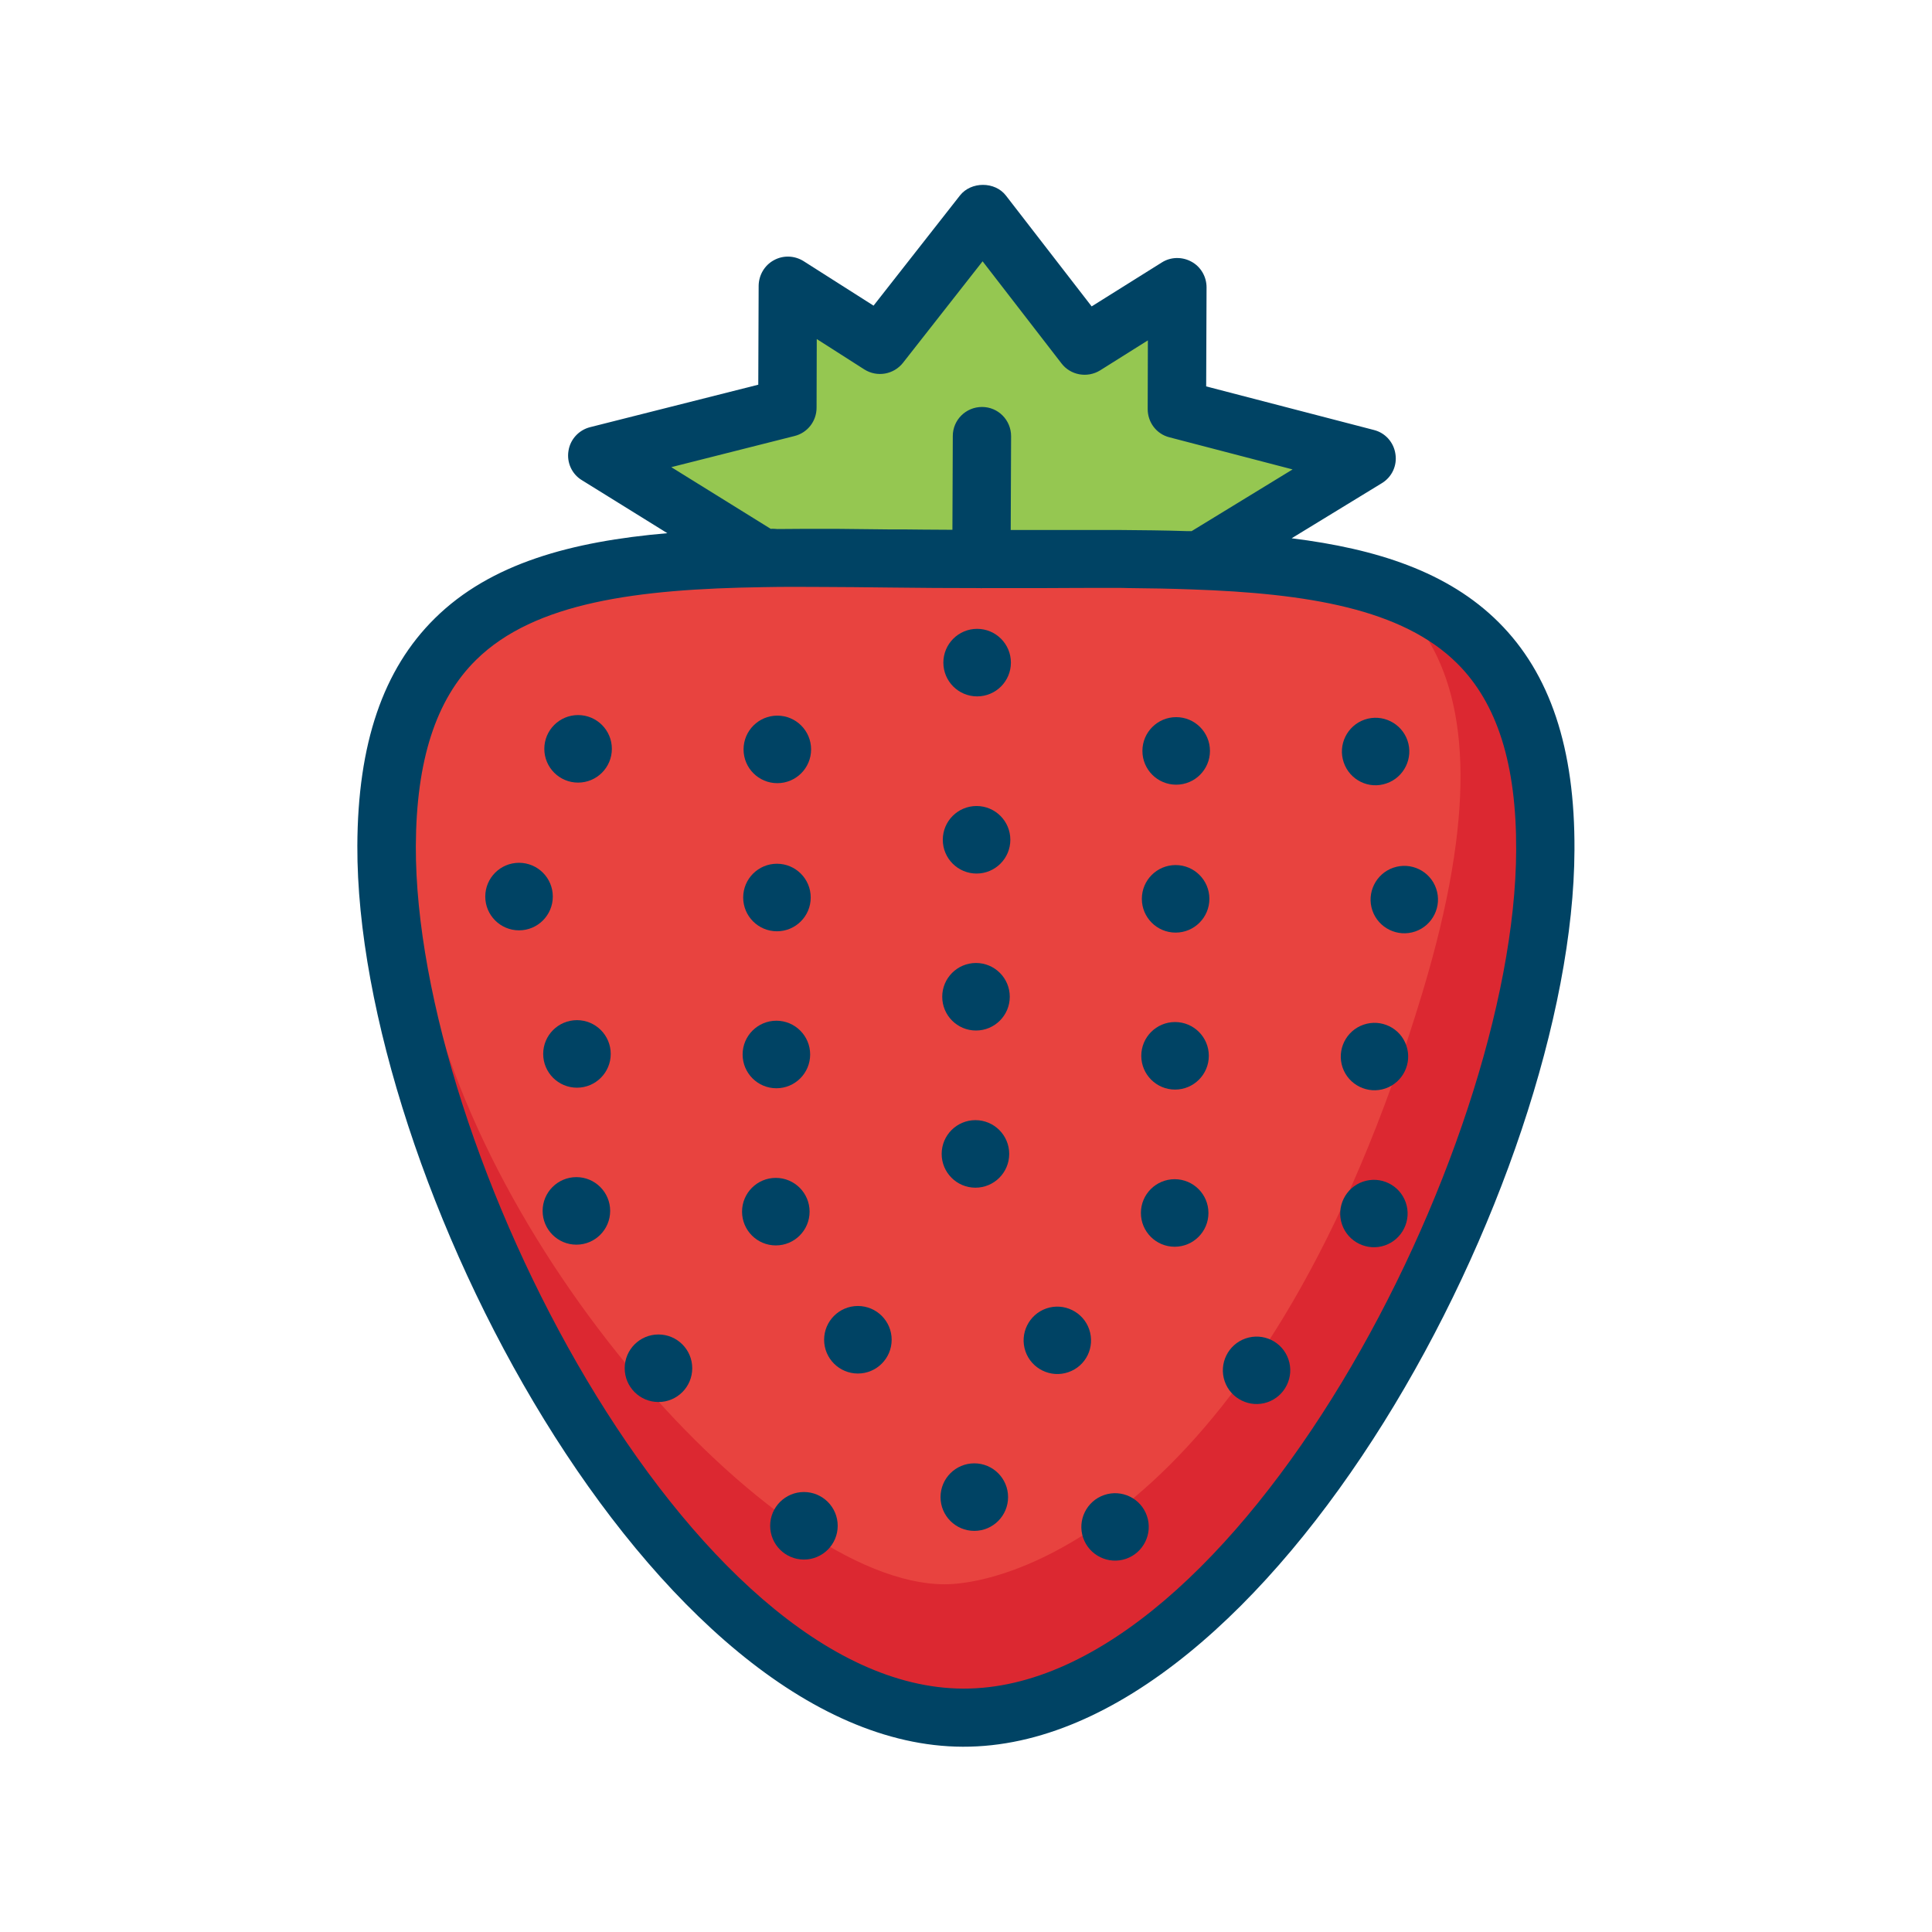
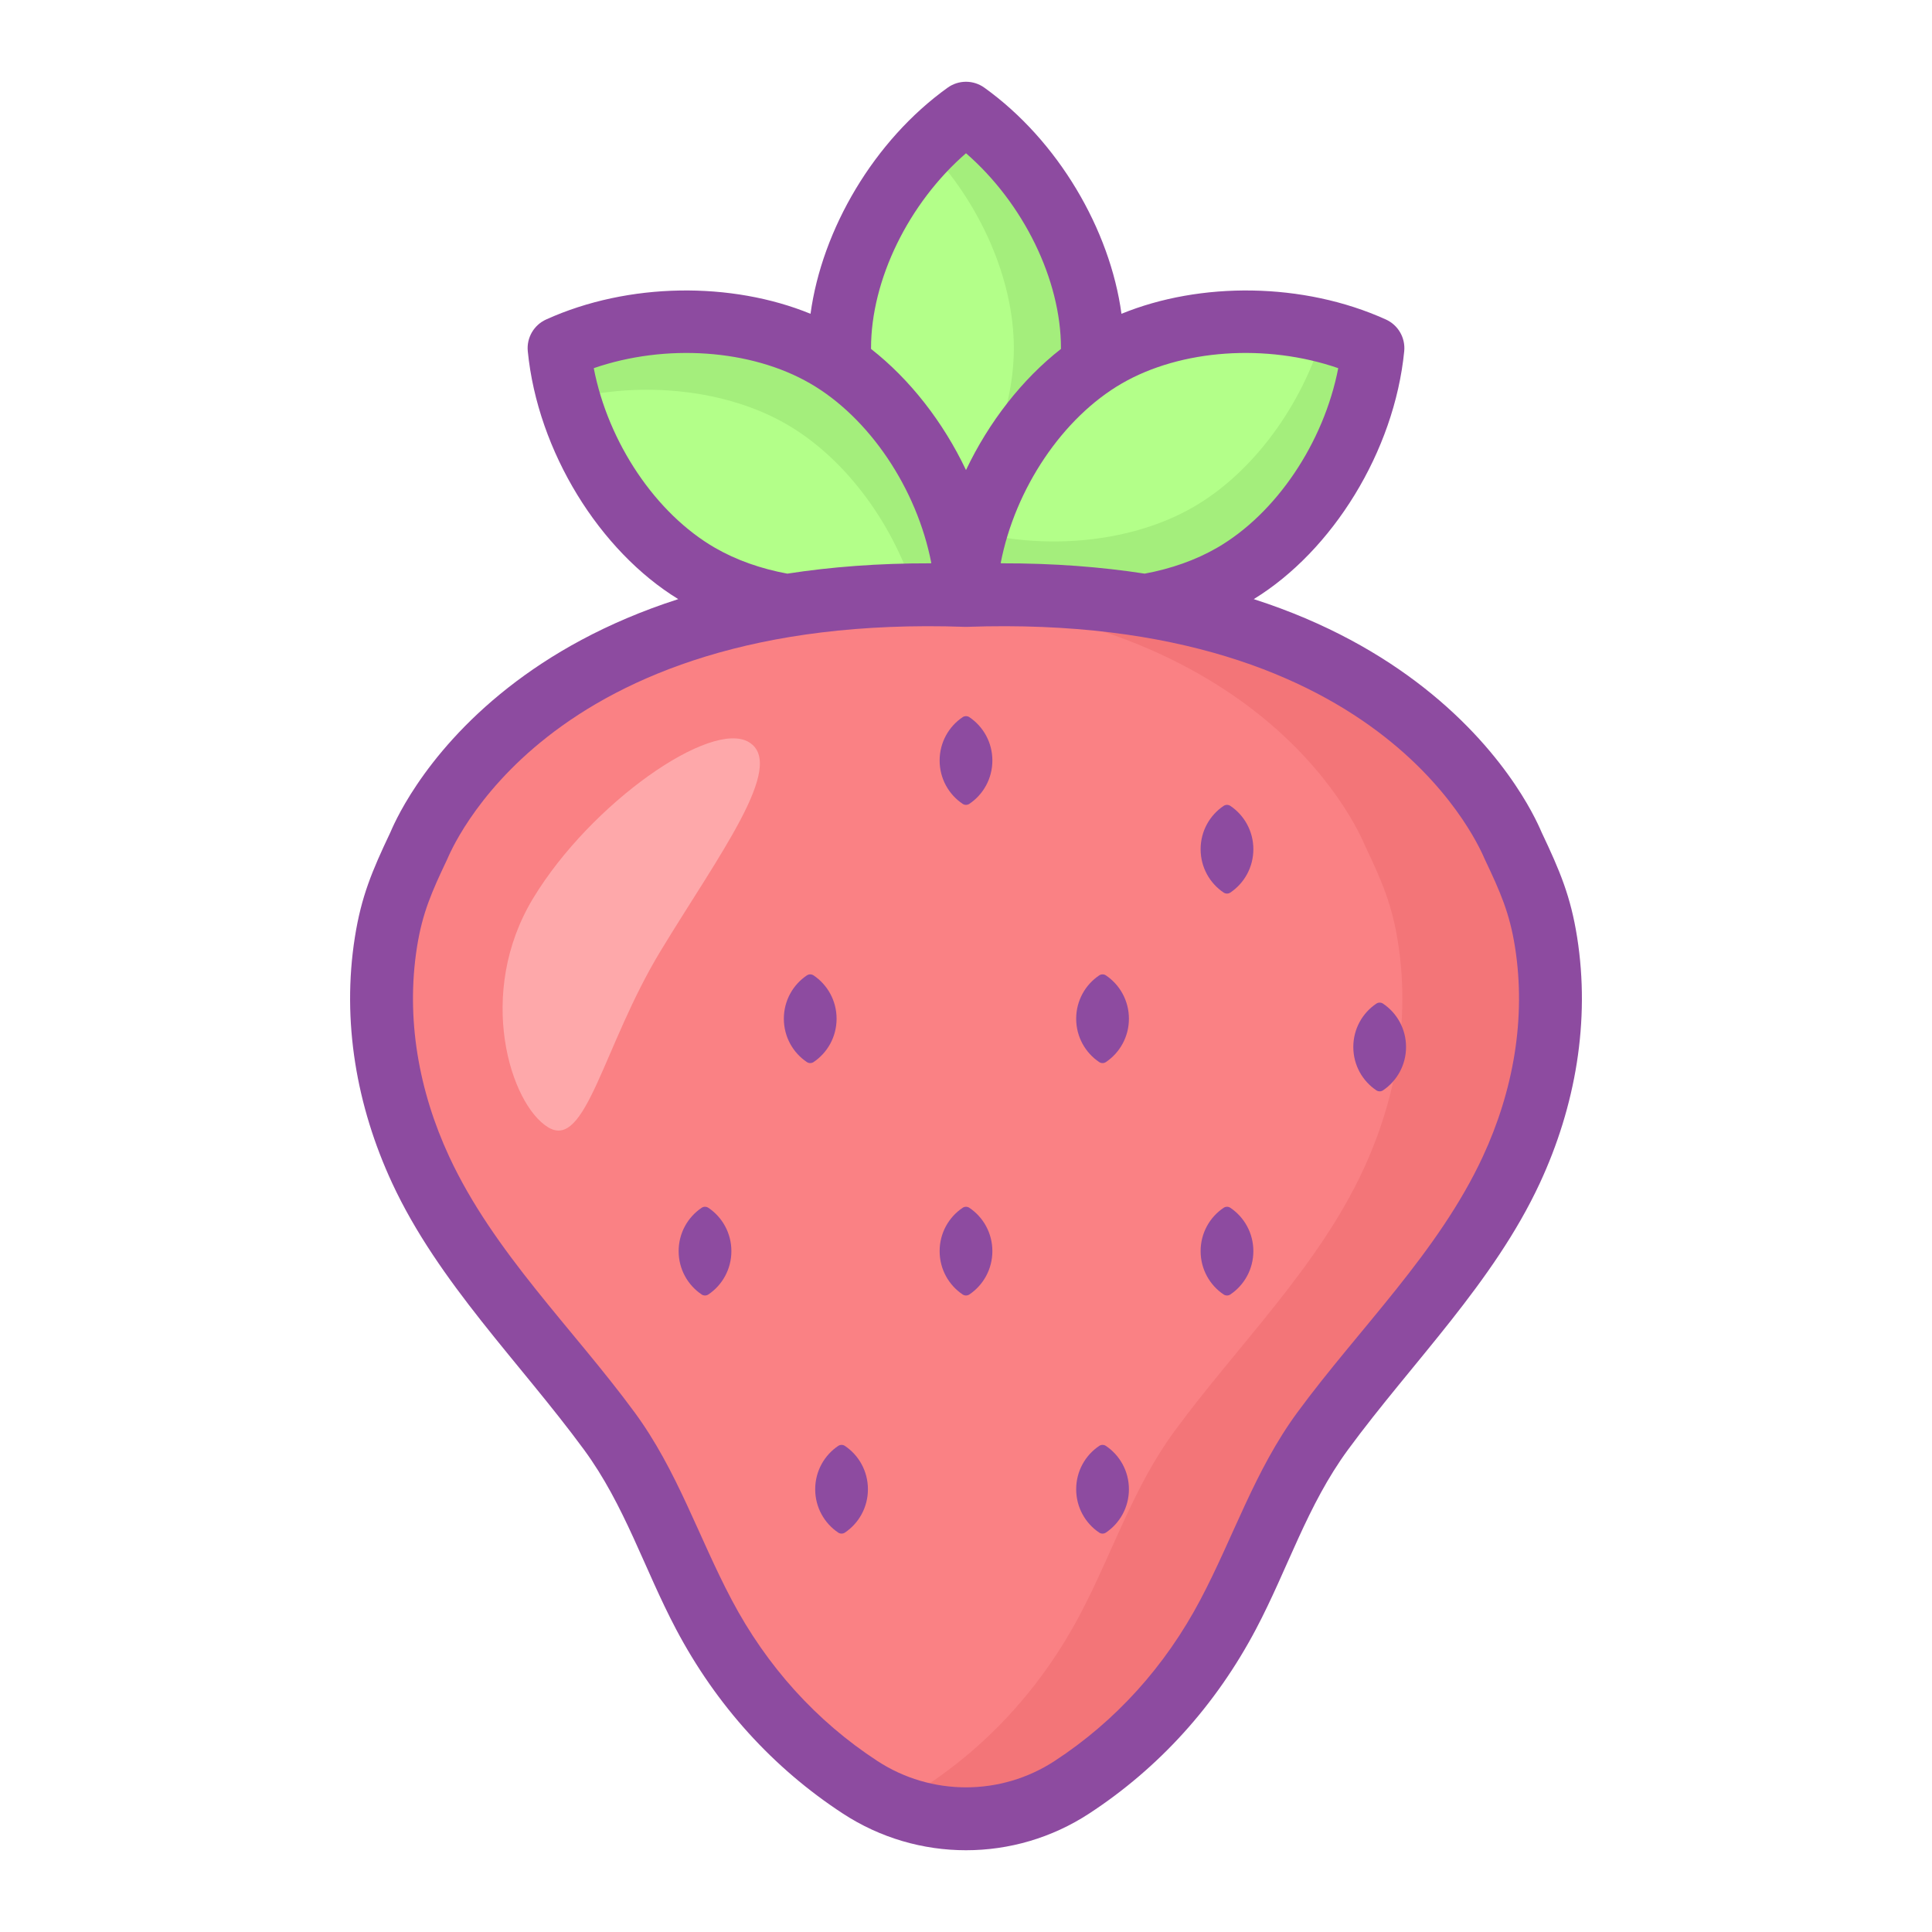
- <svg xmlns="http://www.w3.org/2000/svg" width="800px" height="800px" viewBox="0 0 1024 1024" class="icon" version="1.1">
-   <path d="M397.6 295.1l253.7 0.9 69.4-50.1-96.7-28.5 0.2-59.4-51.6 26.7-51.7-71.2-54.3 67.2-47.7-25.3-6.2 58.8-90.9 25.5z" fill="#95C751" />
-   <path d="M518.1 296.4c163.2 0.6 369.3-29.7 278.8 270.6S560.6 912.2 518.2 912c-100-0.3-277.9-200.3-305.2-371.7-27.1-169.9-2.3-231.9 165.6-238s139.5-5.9 139.5-5.9z" fill="#E8433F" />
-   <path d="M755.8 337.3c22.9 36.2 26.5 94.6-1.8 188.5-82.3 273.2-215 314-253.5 313.9-91-0.3-252.8-182.3-277.7-338.1-7.2-45.4-10.2-82.1-7.2-111.8-13 36.2-10.8 87 0.2 156.1C242.5 713.3 416.3 908.7 514 909c41.4 0.1 183.8-43.7 272.3-337.1 40.8-135.6 19.7-202.2-30.5-234.6z" fill="#DC2831" />
-   <path d="M794.3 329.8c-26.8-26.7-64.6-38.9-109.7-44.5l47.8-29.2c5.3-3.2 8.2-9.3 7.2-15.5-0.9-6.2-5.4-11.2-11.4-12.7l-88.9-23.1 0.2-52.5c0-5.6-3-10.9-8-13.6-4.9-2.7-11-2.6-15.7 0.4l-37.2 23.3-45.4-58.7c-5.8-7.6-18.5-7.6-24.4-0.1L463 162l-37.1-23.6c-4.8-3-10.8-3.2-15.7-0.5-5 2.7-8 7.9-8.1 13.5l-0.2 52.5-89.1 22.5c-6 1.5-10.6 6.5-11.5 12.6-1 6.1 1.8 12.3 7.1 15.5l45.3 28.1c-50.9 4.4-93.7 16-123.2 45.1-27.5 27.1-40.9 66.5-41.1 120.6-0.6 175 157.8 477 320.9 477.5 163.2 0.6 323.6-300.4 324.2-475.3 0.3-53.9-12.9-93.5-40.2-120.7z m-385.8-49.5l-52.7-32.7 65.3-16.5c6.9-1.7 11.7-7.9 11.7-15l0.1-36.4 25.2 16.1c6.8 4.3 15.6 2.7 20.5-3.5l42.2-53.8 41.8 54.1c4.8 6.3 13.7 7.9 20.5 3.7l25.3-15.9-0.1 36.4c0 7.1 4.7 13.3 11.6 15l65.2 17-53.5 32.7H629c-11.8-0.4-23.8-0.5-36.2-0.6H535.7l0.2-49.7c0-8.6-6.9-15.5-15.4-15.5-8.6 0-15.5 6.9-15.5 15.4l-0.2 49.7c-5.2 0-10.3-0.1-15.5-0.1-6-0.1-12-0.1-17.9-0.1-9.4-0.1-18.7-0.2-27.9-0.3h-5.6c-8.8 0-17.4 0-25.9 0.1-1.1-0.1-2.3-0.2-3.5-0.1z m102 614.7c-144.6-0.5-290.6-286.8-290.1-446.5 0.2-45.4 10.6-77.7 31.9-98.7 31.1-30.7 85.9-37.6 152.1-38.6 10.3-0.2 21-0.2 31.8-0.1 5.4 0 11 0.1 16.5 0.1 6.2 0.1 12.2 0.1 18.5 0.2 15.9 0.2 32.2 0.3 48.5 0.3 0.1 0 0.2 0.1 0.4 0.1 0.1 0 0.2-0.1 0.4-0.1h32.9c12.9-0.1 25.5-0.1 37.8-0.1 2.4 0 4.8 0 7.2 0.1 11.4 0.1 22.4 0.3 33.2 0.7 61.2 2.1 111.6 10.2 140.8 39.3 21.2 21.1 31.4 53.5 31.2 98.9-0.5 159.6-148.5 444.9-293.1 444.4z" fill="#004364" />
-   <path d="M306.4 396.9m-17.9 0a17.9 17.9 0 1 0 35.8 0 17.9 17.9 0 1 0-35.8 0Z" fill="#004364" />
-   <path d="M412 397.2m-17.9 0a17.9 17.9 0 1 0 35.8 0 17.9 17.9 0 1 0-35.8 0Z" fill="#004364" />
-   <path d="M517.9 351.2m-17.9 0a17.9 17.9 0 1 0 35.8 0 17.9 17.9 0 1 0-35.8 0Z" fill="#004364" />
-   <path d="M623.4 398m-17.9 0a17.9 17.9 0 1 0 35.8 0 17.9 17.9 0 1 0-35.8 0Z" fill="#004364" />
-   <path d="M734.9 415.2c9.3-3.2 14.3-13.4 11.1-22.7-3.2-9.3-13.4-14.3-22.7-11.1-9.3 3.2-14.3 13.4-11.1 22.7 3.2 9.4 13.4 14.4 22.7 11.1z" fill="#004364" />
-   <path d="M275.1 475.2m-17.9 0a17.9 17.9 0 1 0 35.8 0 17.9 17.9 0 1 0-35.8 0Z" fill="#004364" />
-   <path d="M411.8 475.7m-17.9 0a17.9 17.9 0 1 0 35.8 0 17.9 17.9 0 1 0-35.8 0Z" fill="#004364" />
-   <path d="M517.6 445.1m-17.9 0a17.9 17.9 0 1 0 35.8 0 17.9 17.9 0 1 0-35.8 0Z" fill="#004364" />
-   <path d="M623.1 476.4m-17.9 0a17.9 17.9 0 1 0 35.8 0 17.9 17.9 0 1 0-35.8 0Z" fill="#004364" />
-   <path d="M738.5 459.9c-9.3 3.2-14.3 13.4-11.1 22.7 3.2 9.3 13.4 14.3 22.7 11.1 9.3-3.2 14.3-13.4 11.1-22.7-3.2-9.4-13.4-14.3-22.7-11.1z" fill="#004364" />
-   <path d="M305.8 558.6m-17.9 0a17.9 17.9 0 1 0 35.8 0 17.9 17.9 0 1 0-35.8 0Z" fill="#004364" />
-   <path d="M411.5 558.9m-17.9 0a17.9 17.9 0 1 0 35.8 0 17.9 17.9 0 1 0-35.8 0Z" fill="#004364" />
-   <path d="M517.3 528.3m-17.9 0a17.9 17.9 0 1 0 35.8 0 17.9 17.9 0 1 0-35.8 0Z" fill="#004364" />
-   <path d="M622.8 559.6m-17.9 0a17.9 17.9 0 1 0 35.8 0 17.9 17.9 0 1 0-35.8 0Z" fill="#004364" />
-   <path d="M722.7 543.1c-9.3 3.2-14.3 13.4-11.1 22.7 3.2 9.3 13.4 14.3 22.7 11.1 9.3-3.2 14.3-13.4 11.1-22.7-3.2-9.4-13.4-14.3-22.7-11.1z" fill="#004364" />
-   <path d="M305.5 641.8m-17.9 0a17.9 17.9 0 1 0 35.8 0 17.9 17.9 0 1 0-35.8 0Z" fill="#004364" />
-   <path d="M411.2 642.2m-17.9 0a17.9 17.9 0 1 0 35.8 0 17.9 17.9 0 1 0-35.8 0Z" fill="#004364" />
-   <path d="M517 611.6m-17.9 0a17.9 17.9 0 1 0 35.8 0 17.9 17.9 0 1 0-35.8 0Z" fill="#004364" />
-   <path d="M622.6 642.9m-17.9 0a17.9 17.9 0 1 0 35.8 0 17.9 17.9 0 1 0-35.8 0Z" fill="#004364" />
-   <path d="M722.4 626.3c-9.3 3.2-14.3 13.4-11.1 22.7 3.2 9.3 13.4 14.3 22.7 11.1 9.3-3.2 14.3-13.4 11.1-22.7-3.2-9.3-13.3-14.3-22.7-11.1z" fill="#004364" />
-   <path d="M349 725.2m-17.9 0a17.9 17.9 0 1 0 35.8 0 17.9 17.9 0 1 0-35.8 0Z" fill="#004364" />
-   <path d="M454.7 710.1m-17.9 0a17.9 17.9 0 1 0 35.8 0 17.9 17.9 0 1 0-35.8 0Z" fill="#004364" />
-   <path d="M577.3 704.6c-3.2-9.3-13.4-14.3-22.7-11.1-9.3 3.2-14.3 13.4-11.1 22.7 3.2 9.3 13.4 14.3 22.7 11.1 9.4-3.2 14.3-13.3 11.1-22.7zM660.2 709.4c-9.3 3.2-14.3 13.4-11.1 22.7 3.2 9.3 13.4 14.3 22.7 11.1 9.3-3.2 14.3-13.4 11.1-22.7-3.2-9.4-13.4-14.3-22.7-11.1z" fill="#004364" />
-   <path d="M426.1 808.7m-17.9 0a17.9 17.9 0 1 0 35.8 0 17.9 17.9 0 1 0-35.8 0Z" fill="#004364" />
-   <path d="M516.4 793.5m-17.9 0a17.9 17.9 0 1 0 35.8 0 17.9 17.9 0 1 0-35.8 0Z" fill="#004364" />
-   <path d="M585.2 792.4c-9.3 3.2-14.3 13.4-11.1 22.7 3.2 9.3 13.4 14.3 22.7 11.1 9.3-3.2 14.3-13.4 11.1-22.7-3.2-9.4-13.4-14.3-22.7-11.1z" fill="#004364" />
+ <svg xmlns="http://www.w3.org/2000/svg" clip-rule="evenodd" fill-rule="evenodd" height="512" stroke-linejoin="round" stroke-miterlimit="2" viewBox="0 0 512 512" width="512">
+   <g>
+     <path d="m256 154.522c-20.051-14.373-33.5-39.86-33.5-62.261s13.449-47.888 33.5-62.261c20.051 14.373 33.5 39.86 33.5 62.261s-13.449 47.888-33.5 62.261z" fill="#b3ff89" />
+     <path d="m245.589 39.039c3.214-3.337 6.7-6.378 10.411-9.039 20.051 14.373 33.5 39.86 33.5 62.261s-13.449 47.888-33.5 62.261c-3.711-2.661-7.197-5.702-10.411-9.039 14.159-14.664 23.089-34.967 23.089-53.222s-8.93-38.558-23.089-53.222z" fill="#a4ee7c" />
+     <path d="m256 154.522c2.422-24.552 17.77-48.941 37.17-60.142s48.196-12.297 70.669-2.119c-2.422 24.551-17.77 48.941-37.17 60.142s-48.196 12.297-70.669 2.119z" fill="#b3ff89" />
+     <path d="m350.806 87.765c4.497 1.114 8.873 2.612 13.033 4.496-2.422 24.551-17.77 48.941-37.17 60.142s-48.196 12.297-70.669 2.119c.448-4.545 1.34-9.083 2.623-13.535 19.778 4.929 41.827 2.512 57.636-6.616 15.809-9.127 28.927-27.013 34.547-46.606z" fill="#a4ee7c" />
+     <path d="m256 154.522c-22.473 10.178-51.269 9.082-70.669-2.119s-34.748-35.591-37.17-60.142c22.473-10.178 51.269-9.082 70.669 2.119s34.748 35.59 37.17 60.142z" fill="#b3ff89" />
+     <path d="m150.784 105.796c-1.284-4.452-2.175-8.991-2.623-13.535 22.473-10.178 51.269-9.082 70.669 2.119s34.748 35.59 37.17 60.142c-4.16 1.884-8.536 3.382-13.033 4.496-5.62-19.593-18.738-37.479-34.547-46.606-15.81-9.128-37.858-11.545-57.636-6.616z" fill="#a4ee7c" />
+     <path d="m256 157.793c-117.242-4.097-144.16 64.555-145.03 66.388-4.468 9.411-7.125 15.572-8.691 25.475-3.258 20.601.455 41.522 9.203 60.368 11.993 25.838 33.3 46.5 49.974 69.192 11.104 15.111 16.409 32.244 25.068 48.633 10.01 18.95 24.111 34.492 41.414 45.794 17.049 11.143 39.075 11.143 56.124 0 17.303-11.302 31.404-26.844 41.414-45.794 8.659-16.389 13.964-33.522 25.068-48.633 16.674-22.692 37.981-43.354 49.974-69.192 8.748-18.846 12.461-39.767 9.203-60.368-1.566-9.903-4.223-16.064-8.691-25.475-.87-1.833-27.788-70.485-145.03-66.388z" fill="#fa8184" />
+     <path d="m236.375 157.814c100.672 3.673 124.586 64.641 125.405 66.367 4.468 9.411 7.125 15.572 8.691 25.475 3.258 20.601-.455 41.522-9.203 60.368-11.993 25.838-33.3 46.5-49.974 69.192-11.104 15.111-16.409 32.244-25.068 48.633-10.01 18.95-24.111 34.492-41.414 45.794-2.697 1.763-5.519 3.247-8.437 4.42 15.456 6.444 33.335 4.96 47.687-4.42 17.303-11.302 31.404-26.844 41.414-45.794 8.659-16.389 13.964-33.522 25.068-48.633 16.674-22.692 37.981-43.354 49.974-69.192 8.748-18.846 12.461-39.767 9.203-60.368-1.566-9.903-4.223-16.064-8.691-25.475-.87-1.833-27.788-70.485-145.03-66.388-6.847-.239-13.386-.23-19.625.021z" fill="#f37578" />
+     <path d="m198.485 196.69c10.057 6.092-8.158 30.126-23.433 55.34s-19.723 52.817-29.78 46.725c-10.057-6.093-19.246-35.511-3.971-60.726 15.275-25.214 47.127-47.432 57.184-41.339z" fill="#fea8aa" />
+     <g fill="#8d4ba0">
+       <path d="m213.846 258.474c.53-.341 1.209-.341 1.738-.001 3.703 2.478 6.119 6.709 6.119 11.5s-2.416 9.023-6.119 11.5c-.529.34-1.209.34-1.738 0-3.702-2.477-6.118-6.709-6.118-11.5s2.416-9.022 6.118-11.499z" />
+       <path d="m185.967 320.064c.529-.341 1.209-.341 1.738-.001 3.702 2.478 6.118 6.709 6.118 11.5s-2.416 9.023-6.118 11.5c-.53.34-1.209.34-1.738 0-3.703-2.477-6.119-6.709-6.119-11.5s2.416-9.022 6.119-11.499z" />
+       <path d="m255.131 190.043c.529-.34 1.209-.34 1.738 0 3.703 2.477 6.119 6.709 6.119 11.5s-2.416 9.022-6.119 11.499c-.529.341-1.209.341-1.738.001-3.703-2.478-6.119-6.709-6.119-11.5s2.416-9.023 6.119-11.5z" />
+       <path d="m291.318 258.474c.529-.341 1.208-.341 1.738-.001 3.702 2.478 6.118 6.709 6.118 11.5s-2.416 9.023-6.119 11.5c-.529.34-1.208.34-1.738 0-3.702-2.477-6.118-6.709-6.118-11.5s2.416-9.022 6.119-11.499z" />
+       <path d="m255.131 320.064c.529-.341 1.209-.341 1.738-.001 3.703 2.478 6.119 6.709 6.119 11.5s-2.416 9.023-6.119 11.5c-.529.34-1.209.34-1.738 0-3.703-2.477-6.119-6.709-6.119-11.5s2.416-9.022 6.119-11.499z" />
+       <path d="m222.153 383.167c.53-.341 1.209-.341 1.738-.001 3.703 2.478 6.119 6.709 6.119 11.5s-2.416 9.023-6.119 11.5c-.529.34-1.209.34-1.738 0-3.702-2.477-6.118-6.709-6.118-11.5s2.416-9.022 6.118-11.499z" />
+       <path d="m324.295 320.064c.53-.341 1.209-.341 1.738-.001 3.703 2.478 6.119 6.709 6.119 11.5s-2.416 9.023-6.119 11.5c-.529.34-1.209.34-1.738 0-3.702-2.477-6.118-6.709-6.118-11.5s2.416-9.022 6.118-11.499z" />
+       <path d="m291.318 383.167c.529-.341 1.208-.341 1.738-.001 3.702 2.478 6.118 6.709 6.118 11.5s-2.416 9.023-6.119 11.5c-.529.34-1.208.34-1.738 0-3.702-2.477-6.118-6.709-6.118-11.5s2.416-9.022 6.119-11.499z" />
+       <path d="m324.295 213.553c.53-.34 1.209-.341 1.738-.001 3.703 2.478 6.119 6.709 6.119 11.501 0 4.791-2.416 9.022-6.119 11.499-.529.34-1.209.341-1.738.001-3.702-2.478-6.118-6.709-6.118-11.5 0-4.792 2.416-9.023 6.118-11.5z" />
+       <path d="m364.76 265.961c.529-.341 1.209-.341 1.738-.001 3.702 2.478 6.119 6.709 6.119 11.5s-2.417 9.022-6.119 11.499c-.53.341-1.209.341-1.738.001-3.703-2.478-6.119-6.709-6.119-11.5s2.416-9.022 6.119-11.499z" />
+       <path d="m179.742 158.773c-19.333 6.217-34.009 14.77-45.044 23.436-23.288 18.289-30.785 37.405-31.257 38.398-4.861 10.242-7.688 16.97-9.393 27.747-3.517 22.239.432 44.833 9.875 65.179 12.225 26.337 33.822 47.486 50.818 70.617 10.855 14.773 15.95 31.569 24.414 47.591 10.687 20.231 25.753 36.812 44.225 48.878 19.818 12.952 45.422 12.952 65.241 0 18.471-12.066 33.537-28.647 44.224-48.878 8.464-16.022 13.559-32.818 24.414-47.591 16.996-23.131 38.593-44.28 50.818-70.617 9.443-20.346 13.392-42.94 9.875-65.179-1.705-10.777-4.532-17.505-9.393-27.747-.472-.993-7.969-20.109-31.257-38.398-11.036-8.666-25.713-17.219-45.044-23.436 20.82-12.756 37.251-39.103 39.874-65.694.351-3.554-1.602-6.936-4.855-8.409-21.891-9.915-49.194-10.058-70.076-1.511-3.038-22.357-16.814-45.931-36.346-59.932-2.902-2.08-6.808-2.08-9.71 0-19.532 14.001-33.308 37.575-36.346 59.932-20.882-8.547-48.185-8.404-70.076 1.511-3.253 1.473-5.206 4.855-4.855 8.409 2.623 26.591 19.054 52.938 39.874 65.694zm75.967 7.348c.194.007.388.007.582 0 55.836-1.951 90.244 13.118 110.717 29.196 19.699 15.471 26.095 31.597 26.494 32.437 4.073 8.58 6.56 14.176 7.988 23.203 2.999 18.963-.479 38.211-8.531 55.559-11.761 25.338-32.779 45.512-49.131 67.766-11.352 15.449-16.868 32.918-25.72 49.674-9.334 17.67-22.47 32.172-38.603 42.71-.001.001-.001.001-.002.001-14.279 9.333-32.727 9.333-47.006 0-.001 0-.001-.001-.002-.001-16.133-10.538-29.269-25.04-38.603-42.71-8.852-16.756-14.368-34.225-25.72-49.674-16.352-22.254-37.37-42.428-49.131-67.766-8.052-17.348-11.53-36.596-8.531-55.559 1.428-9.027 3.915-14.623 7.988-23.203.399-.84 6.795-16.966 26.494-32.437 20.473-16.078 54.881-31.147 110.717-29.196zm-9.099-16.837.2-.068c-3.831-19.759-16.451-38.558-32.146-47.619-15.696-9.062-38.286-10.592-57.313-4.03 3.831 19.758 16.451 38.557 32.146 47.619 5.654 3.264 12.202 5.551 19.154 6.834 11.432-1.771 24.047-2.765 37.959-2.736zm56.739 2.736c6.952-1.283 13.5-3.57 19.154-6.834 15.695-9.062 28.315-27.861 32.146-47.619-19.027-6.562-41.617-5.032-57.313 4.03-15.695 9.061-28.315 27.86-32.146 47.619l.2.068c13.914-.029 26.529.966 37.959 2.736zm-22.182-59.55-.001-.209c0-18.123-9.97-38.452-25.166-51.649-15.196 13.197-25.166 33.526-25.166 51.649 0 .071-.001.141-.001.209 10.28 8.033 19.109 19.356 25.167 32.097 6.059-12.741 14.887-24.062 25.167-32.097z" />
+     </g>
+   </g>
</svg>
